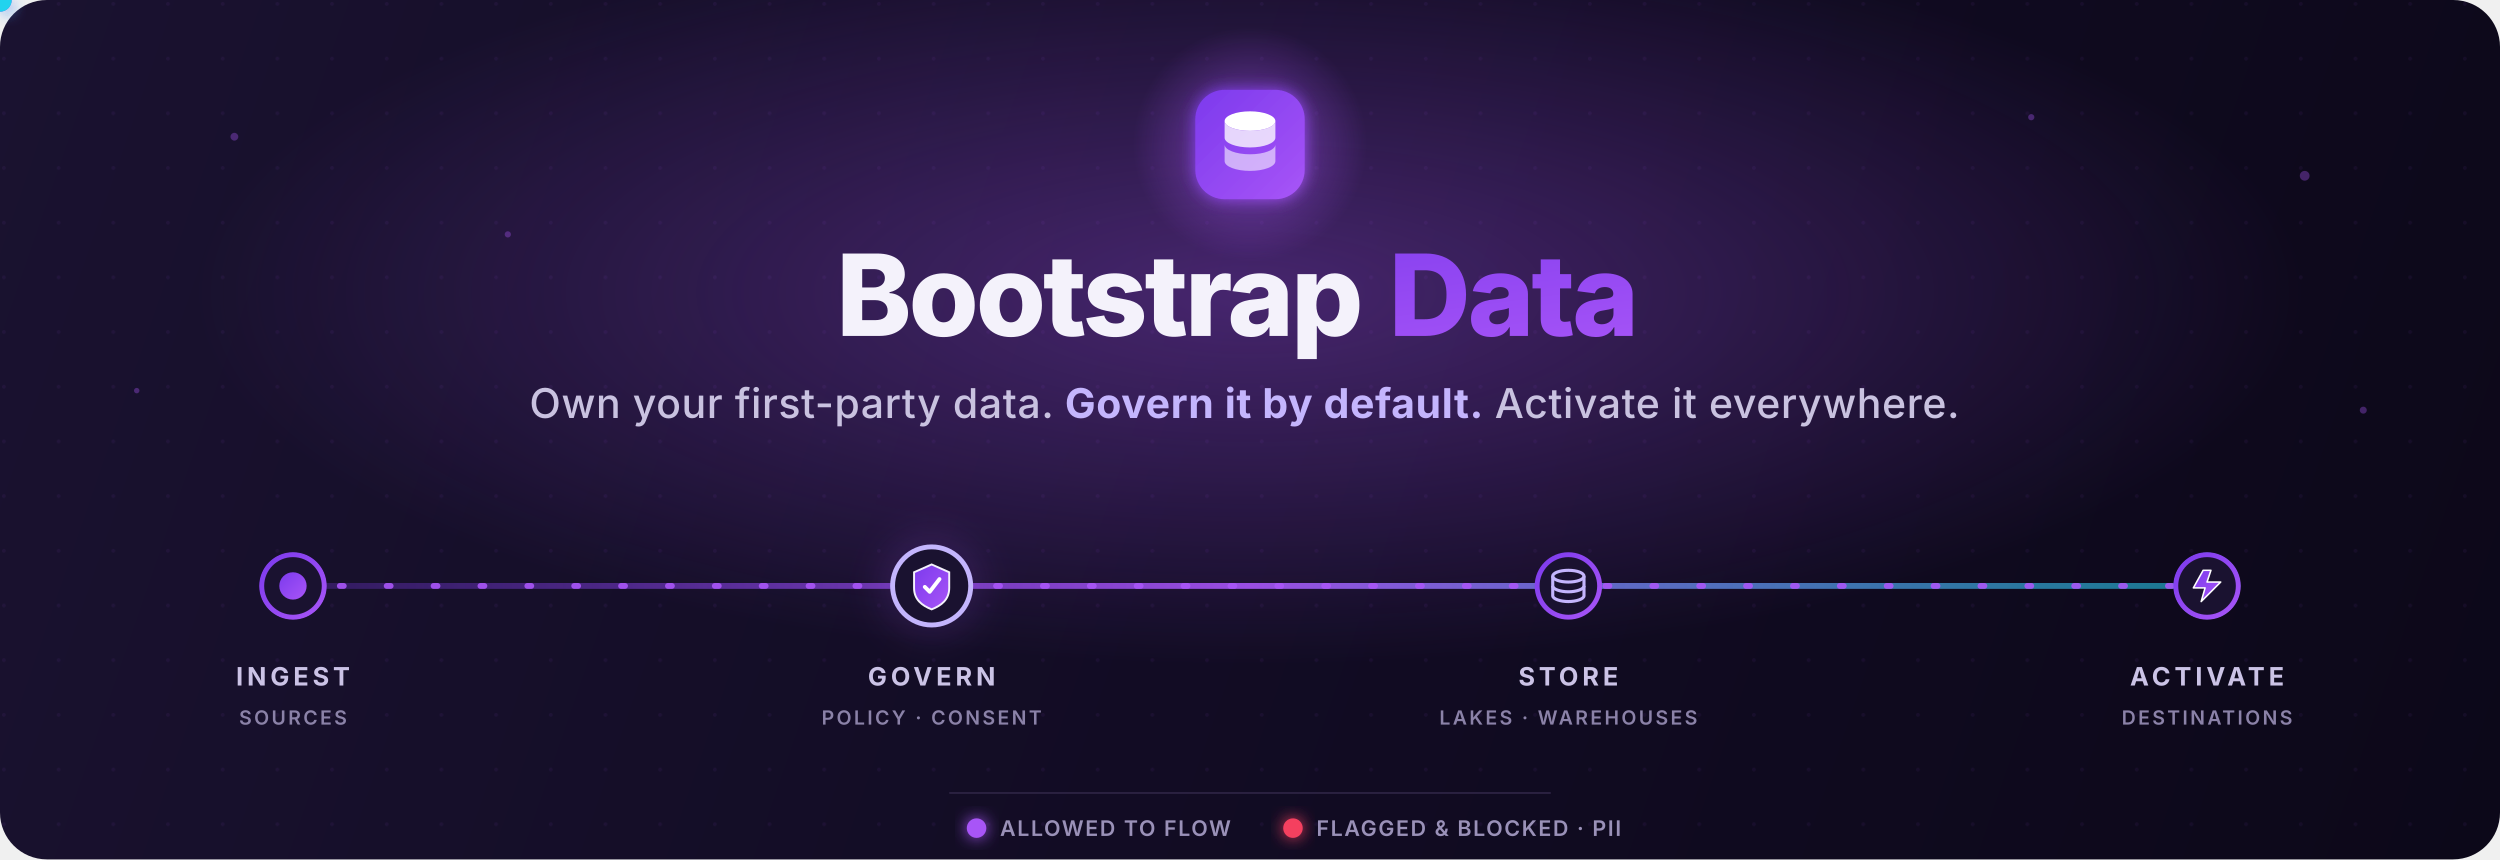
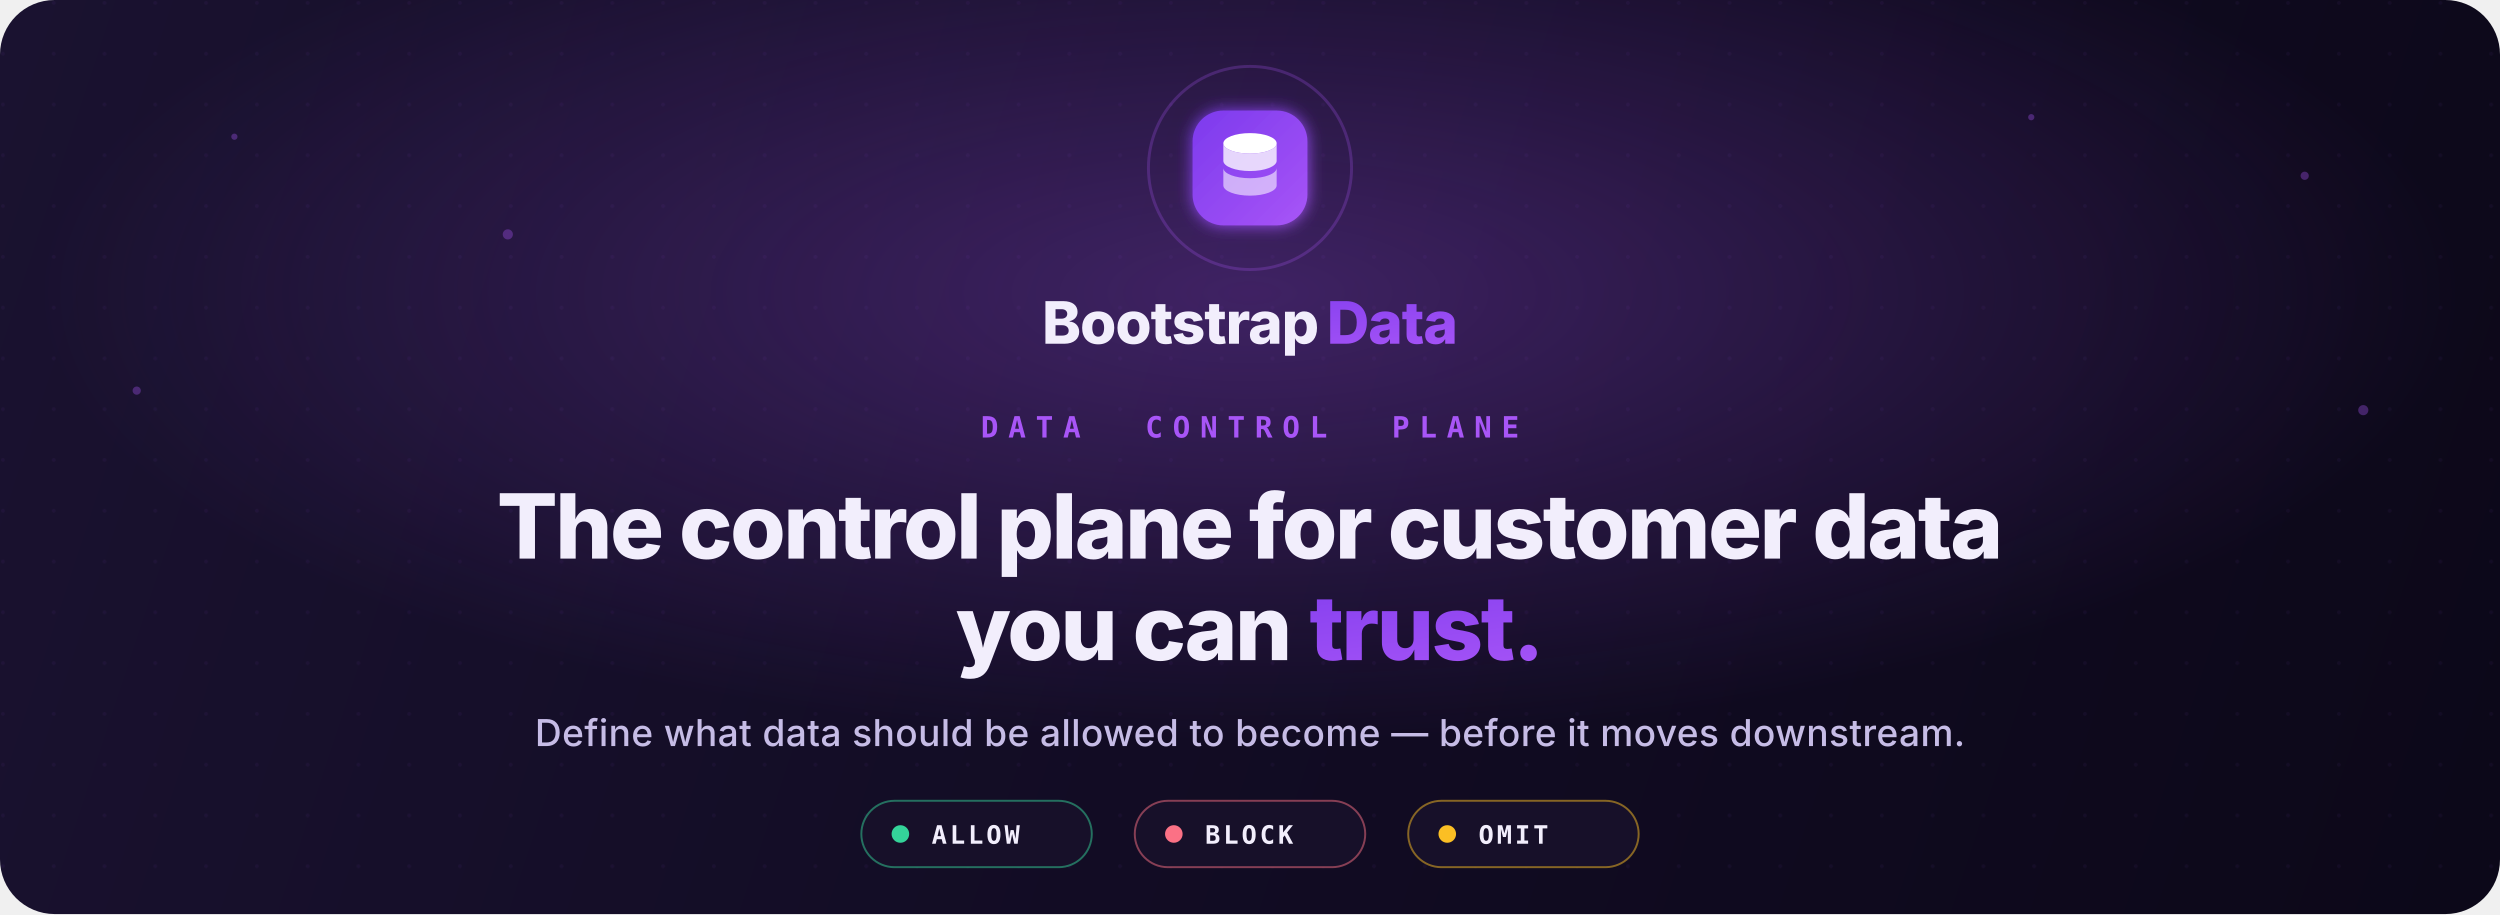
- <svg xmlns="http://www.w3.org/2000/svg" width="1280" height="440" viewBox="0 0 1280 440" fill="none" role="img" aria-label="Bootstrap Data — Own your first-party data. Govern it by default. Activate it everywhere.">
+ <svg xmlns="http://www.w3.org/2000/svg" width="1280" height="468" viewBox="0 0 1280 468" fill="none" role="img" aria-label="Bootstrap Data — the control plane for customer data you can trust.">
  <defs>
-     <linearGradient id="bg" x1="0" y1="0" x2="1280" y2="440" gradientUnits="userSpaceOnUse">
+     <linearGradient id="bg_hp" x1="0" y1="0" x2="1280" y2="420" gradientUnits="userSpaceOnUse">
      <stop stop-color="#1A1230" />
      <stop offset="0.5" stop-color="#120C24" />
      <stop offset="1" stop-color="#0C0819" />
    </linearGradient>
-     <linearGradient id="brand" x1="0" y1="0" x2="1" y2="1">
+     <linearGradient id="brand_hp" x1="0" y1="0" x2="1" y2="1">
      <stop stop-color="#7C3AED" />
      <stop offset="1" stop-color="#A855F7" />
    </linearGradient>
-     <linearGradient id="line" x1="150" y1="0" x2="1130" y2="0" gradientUnits="userSpaceOnUse">
-       <stop stop-color="#7C3AED" stop-opacity="0.25" />
+     <linearGradient id="rule_hp" x1="0" y1="0" x2="1" y2="0">
+       <stop stop-color="#7C3AED" stop-opacity="0" />
      <stop offset="0.5" stop-color="#A855F7" stop-opacity="0.9" />
-       <stop offset="1" stop-color="#22D3EE" stop-opacity="0.55" />
+       <stop offset="1" stop-color="#22D3EE" stop-opacity="0" />
    </linearGradient>
-     <radialGradient id="halo" cx="0.5" cy="0.5" r="0.5">
-       <stop stop-color="#A855F7" stop-opacity="0.35" />
+     <radialGradient id="halo_hp" cx="0.5" cy="0.5" r="0.5">
+       <stop stop-color="#A855F7" stop-opacity="0.30" />
      <stop offset="1" stop-color="#A855F7" stop-opacity="0" />
    </radialGradient>
-     <radialGradient id="markhalo" cx="0.5" cy="0.5" r="0.5">
-       <stop stop-color="#A855F7" stop-opacity="0.55" />
-       <stop offset="1" stop-color="#A855F7" stop-opacity="0" />
-     </radialGradient>
-     <pattern id="dots" width="28" height="28" patternUnits="userSpaceOnUse">
-       <circle cx="2" cy="2" r="1" fill="#A855F7" opacity="0.06" />
+     <pattern id="dots_hp" width="26" height="26" patternUnits="userSpaceOnUse">
+       <circle cx="1.5" cy="1.5" r="1" fill="#A855F7" opacity="0.05" />
    </pattern>
-     <filter id="glow" x="-60%" y="-60%" width="220%" height="220%">
+     <filter id="glow_hp" x="-60%" y="-60%" width="220%" height="220%">
      <feGaussianBlur stdDeviation="4" result="b" />
      <feMerge>
        <feMergeNode in="b" />
        <feMergeNode in="SourceGraphic" />
      </feMerge>
    </filter>
-     <filter id="softglow" x="-80%" y="-80%" width="260%" height="260%">
-       <feGaussianBlur stdDeviation="8" />
-     </filter>
-     <filter id="railglow" x="-10%" y="-400%" width="120%" height="900%">
-       <feGaussianBlur stdDeviation="6" />
-     </filter>
  </defs>
-   <rect width="1280" height="440" rx="24" fill="url(#bg)" />
-   <rect width="1280" height="440" rx="24" fill="url(#dots)" />
-   <ellipse cx="640" cy="150" rx="540" ry="190" fill="url(#halo)" />
-   <g fill="#A855F7" opacity="0.35">
-     <circle cx="120" cy="70" r="2">
-       <animate attributeName="cy" values="70;60;70" dur="6s" repeatCount="indefinite" />
+   <rect width="1280" height="468" rx="28" fill="url(#bg_hp)" />
+   <rect width="1280" height="468" rx="28" fill="url(#dots_hp)" />
+   <ellipse cx="640" cy="150" rx="620" ry="230" fill="url(#halo_hp)" />
+   <g fill="#A855F7" opacity="0.34">
+     <circle cx="120" cy="70" r="1.6">
+       <animate attributeName="opacity" values="0.1;0.55;0.1" dur="4s" repeatCount="indefinite" />
    </circle>
-     <circle cx="1180" cy="90" r="2.5">
-       <animate attributeName="cy" values="90;104;90" dur="7s" repeatCount="indefinite" />
+     <circle cx="1180" cy="90" r="2.1">
+       <animate attributeName="opacity" values="0.1;0.55;0.1" dur="5s" repeatCount="indefinite" />
    </circle>
-     <circle cx="260" cy="120" r="1.6">
-       <animate attributeName="opacity" values="0.1;0.6;0.1" dur="5s" repeatCount="indefinite" />
+     <circle cx="260" cy="120" r="2.6">
+       <animate attributeName="opacity" values="0.1;0.55;0.1" dur="6s" repeatCount="indefinite" />
    </circle>
    <circle cx="1040" cy="60" r="1.6">
-       <animate attributeName="opacity" values="0.5;0.1;0.5" dur="4.5s" repeatCount="indefinite" />
+       <animate attributeName="opacity" values="0.1;0.55;0.1" dur="7s" repeatCount="indefinite" />
    </circle>
-     <circle cx="70" cy="200" r="1.4">
-       <animate attributeName="opacity" values="0.1;0.5;0.1" dur="6.5s" repeatCount="indefinite" />
+     <circle cx="70" cy="200" r="2.1">
+       <animate attributeName="opacity" values="0.1;0.55;0.1" dur="8s" repeatCount="indefinite" />
    </circle>
-     <circle cx="1210" cy="210" r="1.8">
-       <animate attributeName="cy" values="210;198;210" dur="8s" repeatCount="indefinite" />
+     <circle cx="1210" cy="210" r="2.6">
+       <animate attributeName="opacity" values="0.1;0.55;0.1" dur="9s" repeatCount="indefinite" />
    </circle>
  </g>
-   <ellipse cx="640" cy="74" rx="60" ry="60" fill="url(#markhalo)" />
-   <g transform="translate(612 46)">
-     <rect width="56" height="56" rx="15" fill="url(#brand)" filter="url(#glow)" />
+   <circle cx="640" cy="86" r="52" fill="none" stroke="#A855F7" stroke-opacity="0.25" stroke-width="1.5">
+     <animate attributeName="r" values="46;60;46" dur="5s" repeatCount="indefinite" />
+     <animate attributeName="stroke-opacity" values="0.35;0;0.35" dur="5s" repeatCount="indefinite" />
+   </circle>
+   <g transform="translate(610.6 56.6) scale(1.05)">
+     <rect width="56" height="56" rx="15" fill="url(#brand_hp)" filter="url(#glow_hp)" />
    <g fill="#FFFFFF" transform="translate(-4 -4)">
      <ellipse cx="32" cy="20" rx="13" ry="5" />
      <path opacity="0.78" d="M19 20v8.5c0 2.76 5.82 5 13 5s13-2.24 13-5V20c0 2.76-5.82 5-13 5s-13-2.24-13-5Z" />
      <path opacity="0.56" d="M19 32v8.5c0 2.76 5.82 5 13 5s13-2.24 13-5V32c0 2.76-5.82 5-13 5s-13-2.24-13-5Z" />
    </g>
  </g>
-   <text x="640" y="172" text-anchor="middle" font-family="'Segoe UI', Inter, system-ui, -apple-system, sans-serif" font-size="58" font-weight="800" letter-spacing="-1.5" fill="#F4F2FB">Bootstrap<tspan dx="13" fill="url(#brand)">Data</tspan>
-     <animate attributeName="opacity" from="0" to="1" dur="1s" fill="freeze" />
+   <text x="640" y="176" text-anchor="middle" font-family="'Inter','Segoe UI',system-ui,-apple-system,'Helvetica Neue',Arial,sans-serif" font-size="30" font-weight="800" letter-spacing="-0.5" fill="#F2EEFC">Bootstrap<tspan fill="url(#brand_hp)" dx="4">Data</tspan>
  </text>
-   <text x="640" y="214" text-anchor="middle" font-family="'Segoe UI', Inter, system-ui, -apple-system, sans-serif" font-size="21" font-weight="500" letter-spacing="0.3" fill="#C9C2E0">
-     Own your first-party data. <tspan fill="#C4B5FD" font-weight="700">Govern it by default.</tspan> Activate it everywhere.
-     <animate attributeName="opacity" from="0" to="1" dur="1.4s" begin="0.3s" fill="freeze" />
+   <text x="640" y="224" text-anchor="middle" font-family="'JetBrains Mono','SFMono-Regular',ui-monospace,Menlo,Consolas,monospace" font-size="15" font-weight="600" letter-spacing="5" fill="#A855F7">DATA  CONTROL  PLANE</text>
+   <text x="640" y="286" text-anchor="middle" font-family="'Inter','Segoe UI',system-ui,-apple-system,'Helvetica Neue',Arial,sans-serif" font-size="46" font-weight="800" letter-spacing="-1.2" fill="#F2EEFC">The control plane for customer data</text>
+   <text x="640" y="338" text-anchor="middle" font-family="'Inter','Segoe UI',system-ui,-apple-system,'Helvetica Neue',Arial,sans-serif" font-size="46" font-weight="800" letter-spacing="-1.2" fill="#F2EEFC">you can <tspan fill="url(#brand_hp)">trust.</tspan>
  </text>
+   <text x="640" y="382" text-anchor="middle" font-family="'Inter','Segoe UI',system-ui,-apple-system,'Helvetica Neue',Arial,sans-serif" font-size="19" font-weight="500" letter-spacing="0.2" fill="#C6BCE6">Define what data should be allowed to become — before it moves downstream.</text>
  <g>
-     <line x1="150" y1="300" x2="1130" y2="300" stroke="#A855F7" stroke-width="3" opacity="0.35" filter="url(#railglow)" />
-     <line x1="150" y1="300" x2="1130" y2="300" stroke="url(#line)" stroke-width="3" stroke-linecap="round" />
-     <line x1="150" y1="300" x2="1130" y2="300" stroke="#A855F7" stroke-width="3" stroke-linecap="round" stroke-dasharray="2 22" opacity="0.9">
-       <animate attributeName="stroke-dashoffset" from="0" to="-24" dur="0.7s" repeatCount="indefinite" />
-     </line>
-     <g filter="url(#glow)">
-       <circle r="5.5" fill="#22D3EE">
-         <animateMotion dur="4.4s" begin="0s" repeatCount="indefinite" path="M150 300 L1130 300" />
-       </circle>
-       <circle r="5" fill="#A855F7">
-         <animateMotion dur="4.4s" begin="0.7s" repeatCount="indefinite" path="M150 300 L1130 300" />
-       </circle>
-       <circle r="6" fill="#8B5CF6">
-         <animateMotion dur="4.4s" begin="1.5s" repeatCount="indefinite" path="M150 300 L1130 300" />
-       </circle>
-       <circle r="4.5" fill="#22D3EE">
-         <animateMotion dur="4.4s" begin="2.3s" repeatCount="indefinite" path="M150 300 L1130 300" />
-       </circle>
-       <circle r="5.5" fill="#A855F7">
-         <animateMotion dur="4.4s" begin="3.1s" repeatCount="indefinite" path="M150 300 L1130 300" />
-       </circle>
-     </g>
-     <circle r="6" fill="#22D3EE" filter="url(#glow)">
-       <animateMotion dur="4.4s" begin="1.1s" repeatCount="indefinite" keyPoints="0;0.34;0.34" keyTimes="0;0.34;1" calcMode="linear" path="M150 300 L1130 300" />
-       <animate attributeName="fill" values="#22D3EE;#22D3EE;#F43F5E;#F43F5E" keyTimes="0;0.30;0.34;1" dur="4.4s" begin="1.1s" repeatCount="indefinite" />
-       <animate attributeName="opacity" values="1;1;1;0;0" keyTimes="0;0.34;0.40;0.46;1" dur="4.4s" begin="1.1s" repeatCount="indefinite" />
-       <animate attributeName="r" values="6;6;9;2;2" keyTimes="0;0.34;0.40;0.46;1" dur="4.4s" begin="1.1s" repeatCount="indefinite" />
-     </circle>
-     <g transform="translate(150 300)">
-       <circle r="16" fill="none" stroke="#A855F7" stroke-width="2">
-         <animate attributeName="r" values="16;30" dur="2.6s" repeatCount="indefinite" />
-         <animate attributeName="opacity" values="0.7;0" dur="2.6s" repeatCount="indefinite" />
-       </circle>
-       <circle r="16" fill="#1A1230" stroke="url(#brand)" stroke-width="2.5" />
-       <circle r="7" fill="url(#brand)">
-         <animate attributeName="r" values="7;9;7" dur="2.2s" repeatCount="indefinite" />
-       </circle>
-     </g>
-     <g transform="translate(477 300)">
-       <circle r="28" fill="#A855F7" opacity="0.12" filter="url(#softglow)" />
-       <circle r="20" fill="#1A1230" stroke="#C4B5FD" stroke-width="2.5" />
-       <path d="M0 -11 L9 -7 V1 C9 7 5 10 0 12 C-5 10 -9 7 -9 1 V-7 Z" fill="url(#brand)" stroke="#F4F2FB" stroke-width="1" />
-       <path d="M-3.5 0.5 L-1 3 L4 -3.5" fill="none" stroke="#FFFFFF" stroke-width="2" stroke-linecap="round" stroke-linejoin="round" />
-       <animateTransform attributeName="transform" type="scale" additive="sum" values="1;1.06;1" dur="2.4s" repeatCount="indefinite" />
-     </g>
-     <g transform="translate(803 300)">
-       <circle r="16" fill="#1A1230" stroke="url(#brand)" stroke-width="2.5" />
-       <g stroke="#C4B5FD" stroke-width="1.6" fill="none">
-         <ellipse cx="0" cy="-5" rx="8" ry="3" />
-         <path d="M-8 -5 V5 C-8 6.7 -4 8 0 8 C4 8 8 6.7 8 5 V-5" />
-         <path d="M-8 0 C-8 1.7 -4 3 0 3 C4 3 8 1.7 8 0" />
-       </g>
-     </g>
-     <g transform="translate(1130 300)">
-       <circle r="16" fill="none" stroke="#22D3EE" stroke-width="2">
-         <animate attributeName="r" values="16;34" dur="4.4s" begin="0.2s" repeatCount="indefinite" />
-         <animate attributeName="opacity" values="0.9;0" dur="4.4s" begin="0.2s" repeatCount="indefinite" />
-       </circle>
-       <circle r="16" fill="#1A1230" stroke="url(#brand)" stroke-width="2.5" />
-       <path d="M-2 -8 L-7 1 H-1 L-3 8 L7 -2 H0 L2 -8 Z" fill="url(#brand)" stroke="#FFFFFF" stroke-width="0.8" stroke-linejoin="round">
-         <animate attributeName="opacity" values="0.7;1;0.7" dur="1.6s" repeatCount="indefinite" />
-       </path>
-     </g>
-     <g font-family="'Segoe UI', Inter, system-ui, sans-serif" font-size="13" font-weight="700" letter-spacing="2" text-anchor="middle" fill="#CBC3E6">
-       <text x="150" y="351">INGEST</text>
-       <text x="477" y="351">GOVERN</text>
-       <text x="803" y="351">STORE</text>
-       <text x="1130" y="351">ACTIVATE</text>
-     </g>
-     <g font-family="'Segoe UI', Inter, system-ui, sans-serif" font-size="10" font-weight="600" letter-spacing="1.2" text-anchor="middle" fill="#8B82A8">
-       <text x="150" y="371">SOURCES</text>
-       <text x="477" y="371">POLICY · CONSENT</text>
-       <text x="803" y="371">LAKES · WAREHOUSES</text>
-       <text x="1130" y="371">DESTINATIONS</text>
-     </g>
+     <rect x="441" y="410" width="118" height="34" rx="17" fill="#171029" stroke="#34D399" stroke-opacity="0.5" />
+     <circle cx="461" cy="427" r="4.5" fill="#34D399" />
+     <text x="477" y="432" font-family="'JetBrains Mono','SFMono-Regular',ui-monospace,Menlo,Consolas,monospace" font-size="13" font-weight="600" letter-spacing="1.5" fill="#F2EEFC">ALLOW</text>
  </g>
-   <g font-family="'Segoe UI', Inter, system-ui, sans-serif" font-size="11" font-weight="600" letter-spacing="0.8" fill="#9A91B8">
-     <line x1="486" y1="406" x2="794" y2="406" stroke="#2A2140" stroke-width="1" />
-     <circle cx="500" cy="424" r="5" fill="#A855F7" filter="url(#glow)" />
-     <text x="512" y="428">ALLOWED TO FLOW</text>
-     <circle cx="662" cy="424" r="5" fill="#F43F5E" filter="url(#glow)" />
-     <text x="674" y="428">FLAGGED &amp; BLOCKED · PII</text>
+   <g>
+     <rect x="581" y="410" width="118" height="34" rx="17" fill="#171029" stroke="#FB7185" stroke-opacity="0.5" />
+     <circle cx="601" cy="427" r="4.5" fill="#FB7185" />
+     <text x="617" y="432" font-family="'JetBrains Mono','SFMono-Regular',ui-monospace,Menlo,Consolas,monospace" font-size="13" font-weight="600" letter-spacing="1.5" fill="#F2EEFC">BLOCK</text>
+   </g>
+   <g>
+     <rect x="721" y="410" width="118" height="34" rx="17" fill="#171029" stroke="#FBBF24" stroke-opacity="0.5" />
+     <circle cx="741" cy="427" r="4.5" fill="#FBBF24" />
+     <text x="757" y="432" font-family="'JetBrains Mono','SFMono-Regular',ui-monospace,Menlo,Consolas,monospace" font-size="13" font-weight="600" letter-spacing="1.5" fill="#F2EEFC">OMIT</text>
  </g>
</svg>
